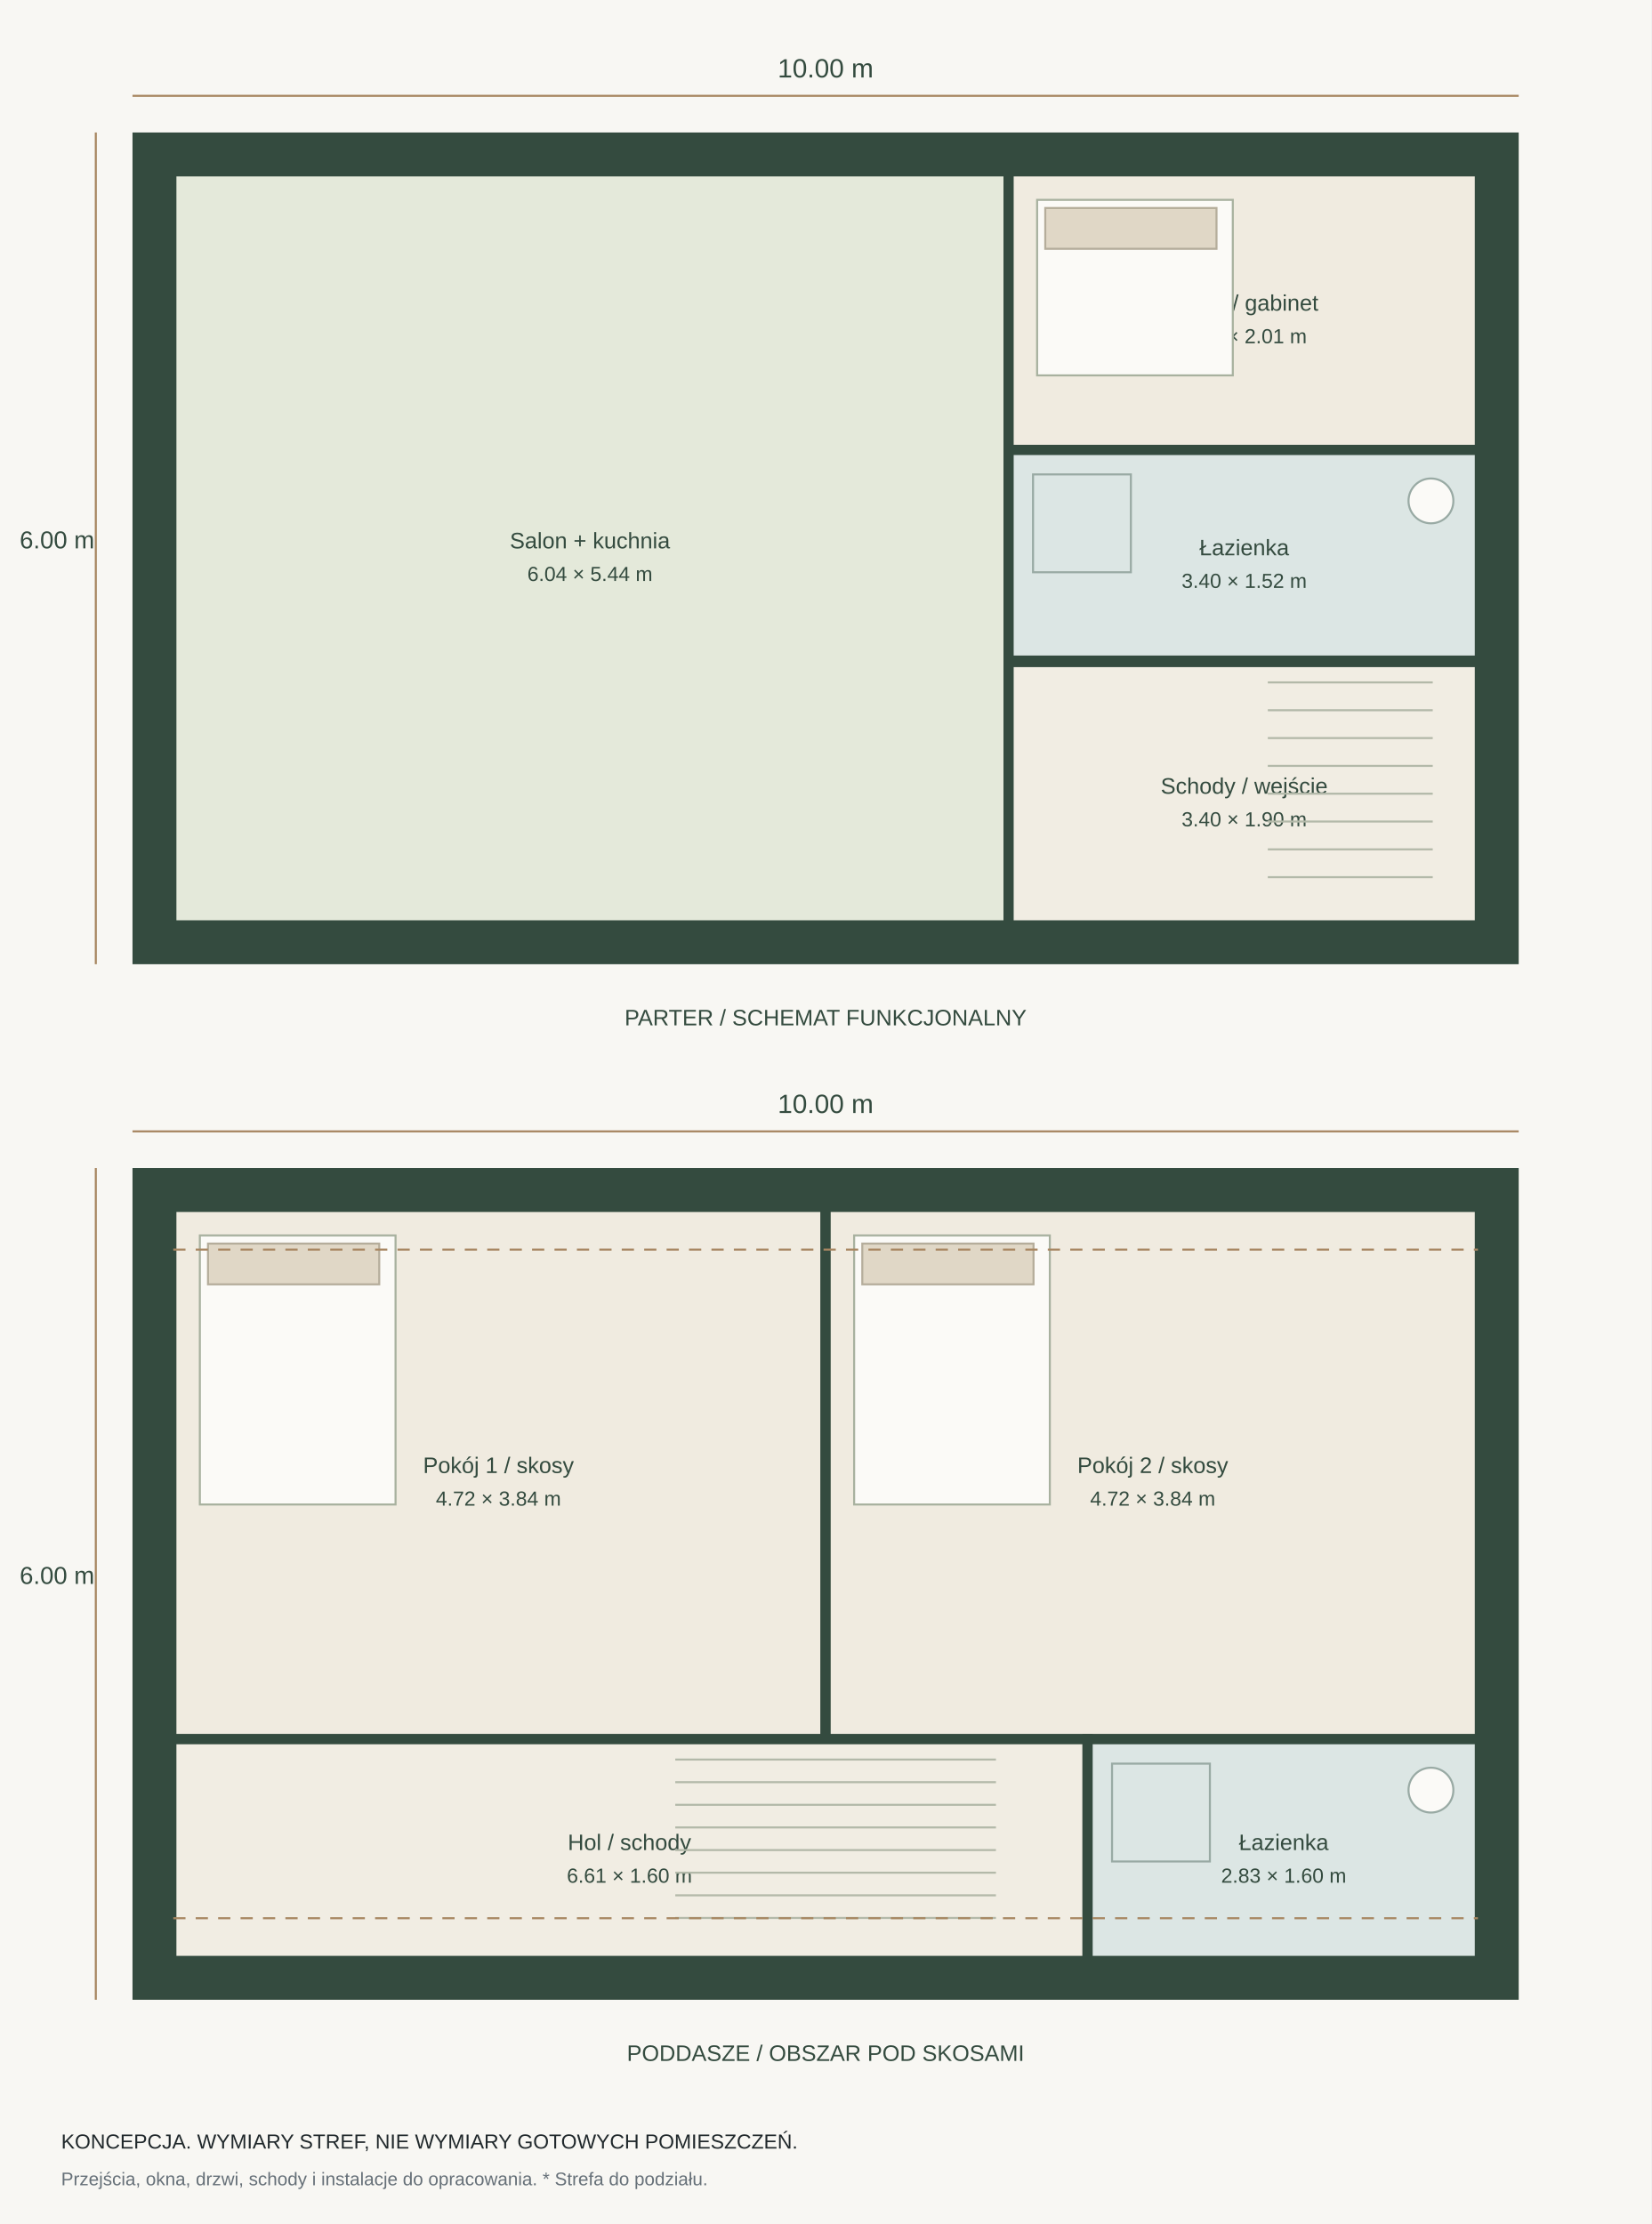
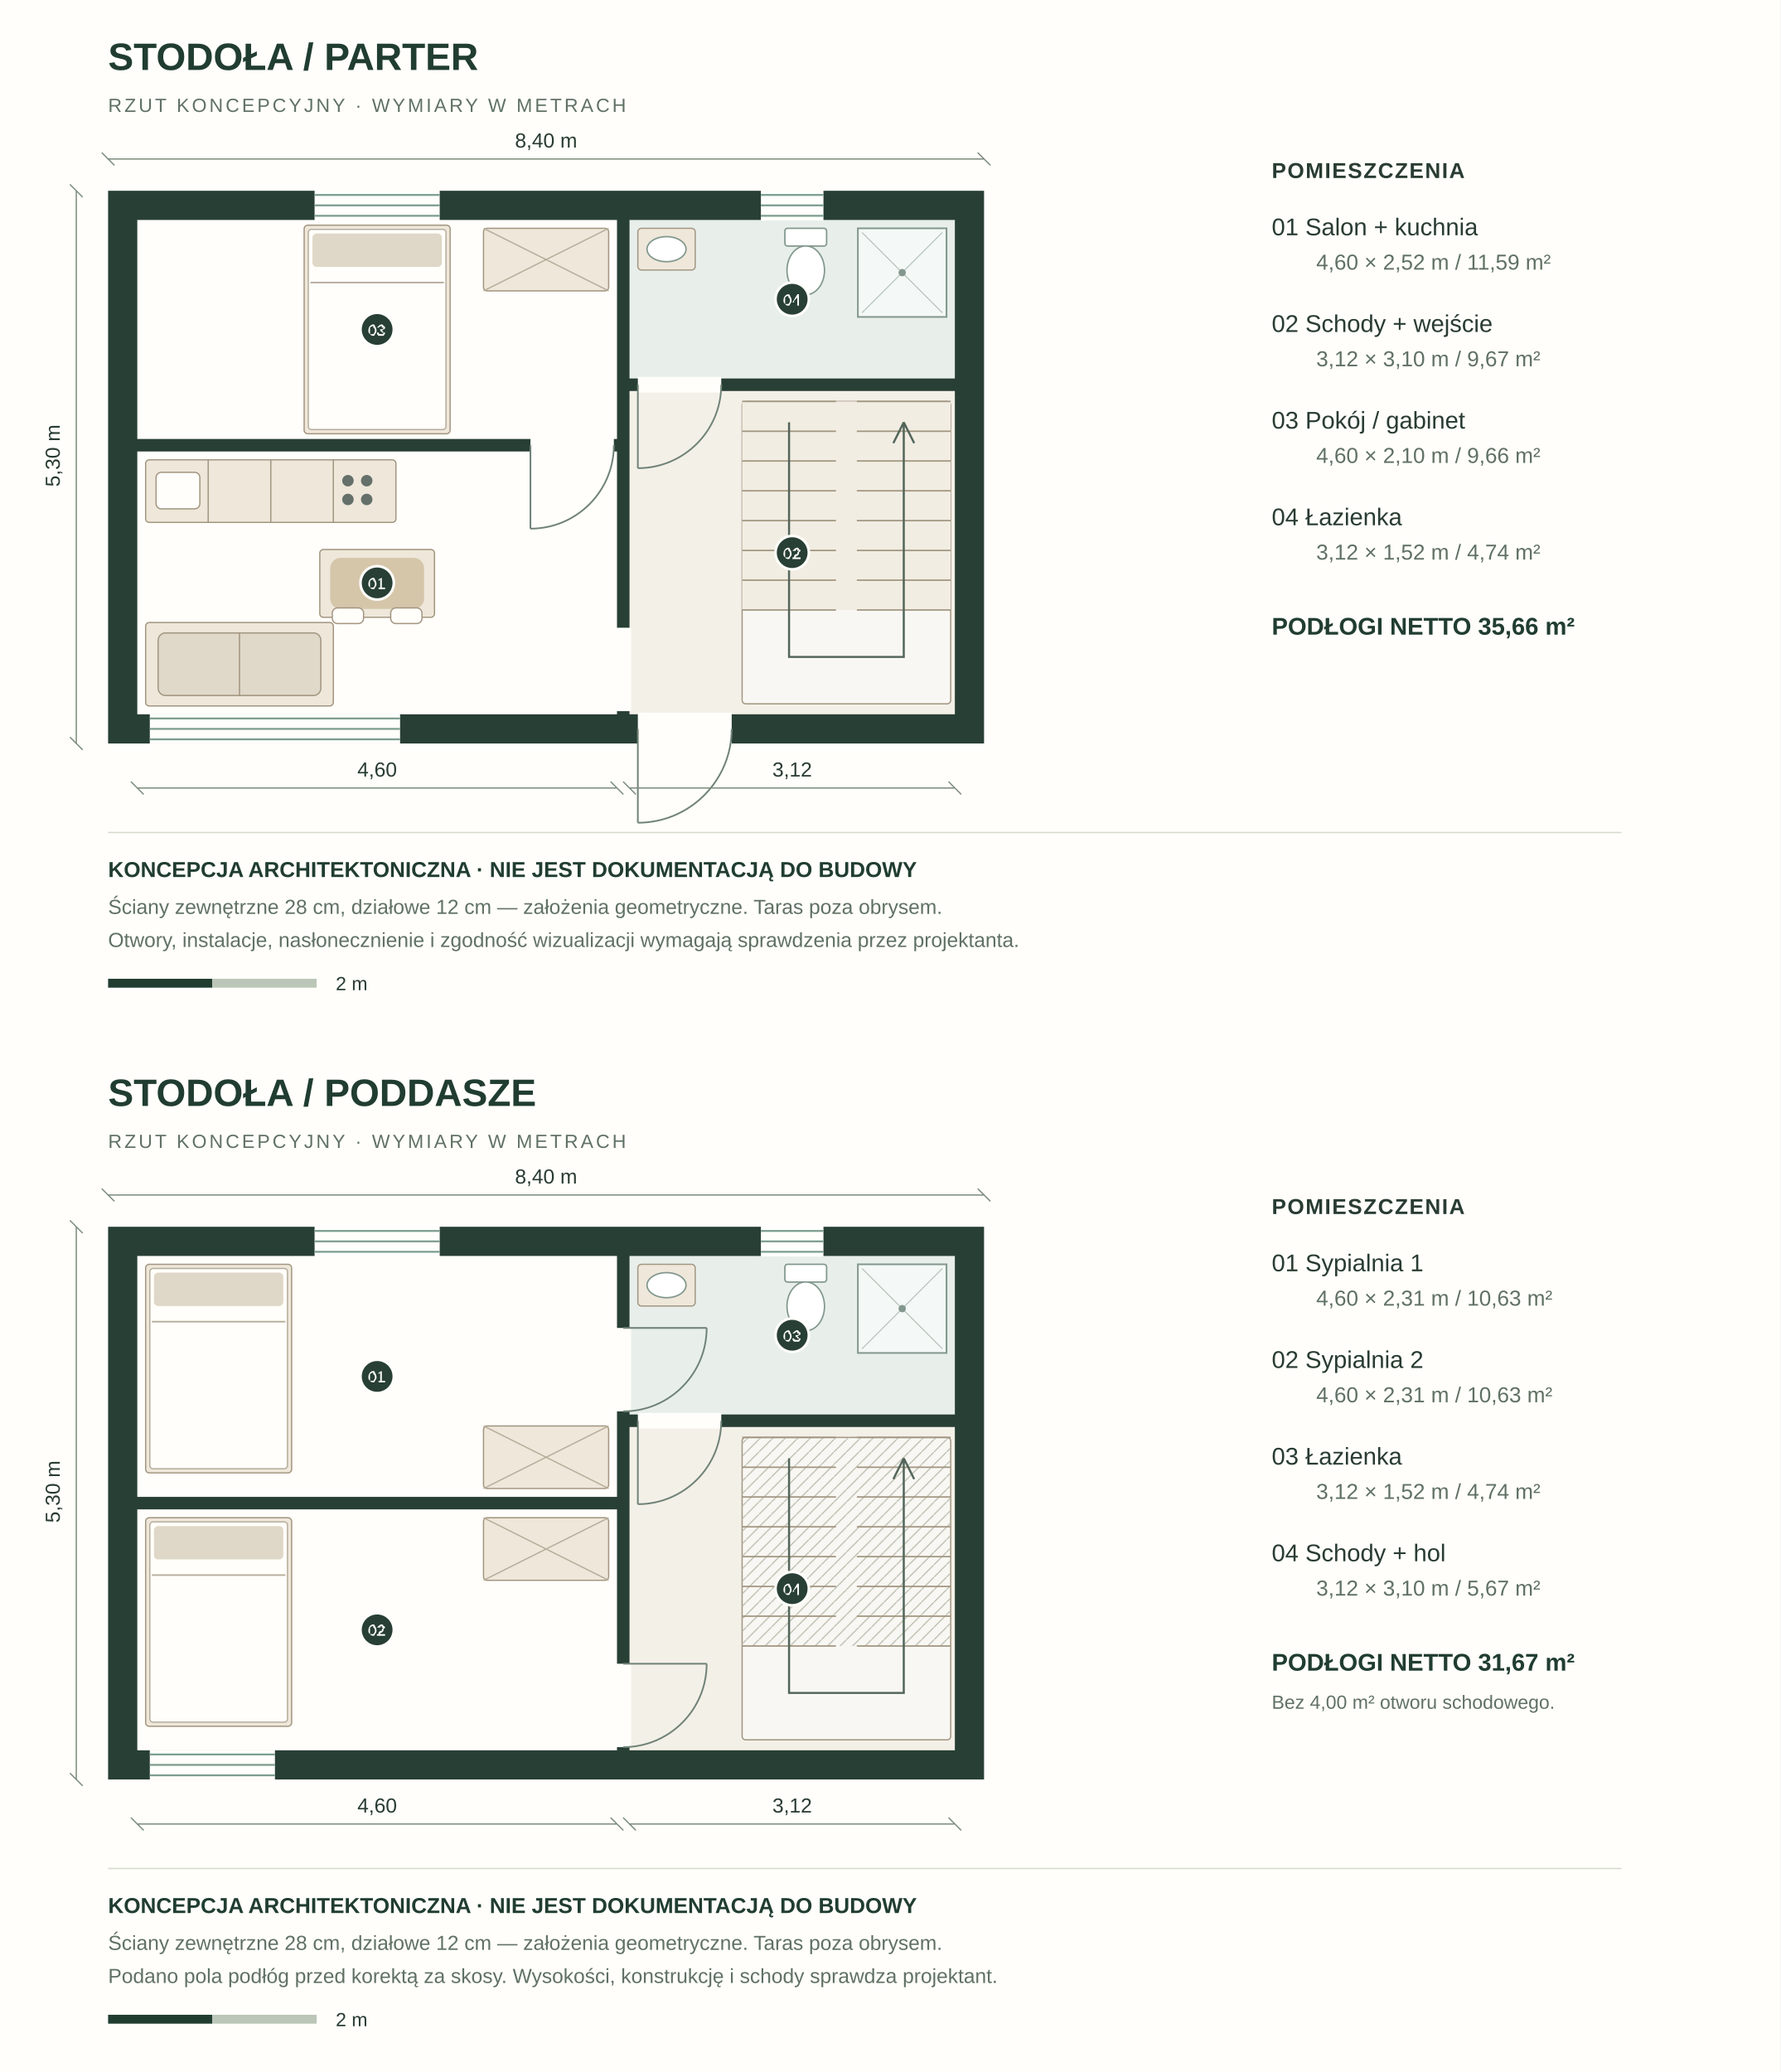
- <svg xmlns="http://www.w3.org/2000/svg" viewBox="0 0 810 1091" role="img">
-   <rect width="100%" height="100%" fill="#f8f7f3" />
-   <rect x="65" y="65" width="680" height="408" fill="#344b3f" />
-   <rect x="84.04" y="84.04" width="410.72" height="369.92" fill="#e4e9da" stroke="#344b3f" stroke-width="5" />
-   <text x="289.4" y="269" font-family="Arial,sans-serif" font-size="11" fill="#344b3f" text-anchor="middle">Salon + kuchnia</text>
-   <text x="289.4" y="285" font-family="Arial,sans-serif" font-size="10" fill="#344b3f" text-anchor="middle">6.04 × 5.44 m</text>
-   <rect x="494.76" y="84.04" width="231.2" height="136.68" fill="#f0ebe0" stroke="#344b3f" stroke-width="5" />
-   <text x="610.36" y="152.38" font-family="Arial,sans-serif" font-size="11" fill="#344b3f" text-anchor="middle">Pokój / gabinet</text>
-   <text x="610.36" y="168.38" font-family="Arial,sans-serif" font-size="10" fill="#344b3f" text-anchor="middle">3.40 × 2.01 m</text>
-   <rect x="508.76" y="98.04" width="96" height="86.11" fill="#fbfaf7" stroke="#a8b19f" stroke-width="1" />
-   <rect x="512.76" y="102.04" width="84" height="20" fill="#e0d7c6" stroke="#b5ad9b" />
-   <rect x="494.76" y="220.72" width="231.2" height="103.36" fill="#dce6e4" stroke="#344b3f" stroke-width="5" />
-   <text x="610.36" y="272.4" font-family="Arial,sans-serif" font-size="11" fill="#344b3f" text-anchor="middle">Łazienka</text>
-   <text x="610.36" y="288.4" font-family="Arial,sans-serif" font-size="10" fill="#344b3f" text-anchor="middle">3.40 × 1.52 m</text>
-   <rect x="506.76" y="232.72" width="48" height="48" fill="none" stroke="#99aaa4" />
-   <circle cx="701.96" cy="245.72" r="11" fill="#fbfaf7" stroke="#99aaa4" />
-   <rect x="494.76" y="324.76" width="231.2" height="129.2" fill="#f1ede3" stroke="#344b3f" stroke-width="5" />
-   <text x="610.36" y="389.36" font-family="Arial,sans-serif" font-size="11" fill="#344b3f" text-anchor="middle">Schody / wejście</text>
-   <text x="610.36" y="405.36" font-family="Arial,sans-serif" font-size="10" fill="#344b3f" text-anchor="middle">3.40 × 1.90 m</text>
-   <path d="M621.92 334.76h80.92" stroke="#b3b9a9" />
-   <path d="M621.92 348.41h80.92" stroke="#b3b9a9" />
-   <path d="M621.92 362.06h80.92" stroke="#b3b9a9" />
-   <path d="M621.92 375.71h80.92" stroke="#b3b9a9" />
-   <path d="M621.92 389.36h80.92" stroke="#b3b9a9" />
-   <path d="M621.92 403.01h80.92" stroke="#b3b9a9" />
-   <path d="M621.92 416.66h80.92" stroke="#b3b9a9" />
-   <path d="M621.92 430.31h80.92" stroke="#b3b9a9" />
-   <path d="M65 47h680M47 65v408" stroke="#a78661" fill="none" />
-   <text x="405" y="38" font-family="Arial,sans-serif" font-size="13" fill="#344b3f" text-anchor="middle">10.00 m</text>
-   <text x="28" y="269" font-family="Arial,sans-serif" font-size="12" fill="#344b3f" text-anchor="middle">6.00 m</text>
-   <text x="405" y="503" font-family="Arial,sans-serif" font-size="11" fill="#344b3f" text-anchor="middle">PARTER / SCHEMAT FUNKCJONALNY</text>
-   <rect x="65" y="573" width="680" height="408" fill="#344b3f" />
-   <rect x="84.04" y="592.04" width="320.96" height="261.12" fill="#f0ebe0" stroke="#344b3f" stroke-width="5" />
-   <text x="244.52" y="722.6" font-family="Arial,sans-serif" font-size="11" fill="#344b3f" text-anchor="middle">Pokój 1 / skosy</text>
-   <text x="244.52" y="738.6" font-family="Arial,sans-serif" font-size="10" fill="#344b3f" text-anchor="middle">4.72 × 3.84 m</text>
-   <rect x="98.04" y="606.04" width="96" height="132" fill="#fbfaf7" stroke="#a8b19f" stroke-width="1" />
-   <rect x="102.04" y="610.04" width="84" height="20" fill="#e0d7c6" stroke="#b5ad9b" />
-   <rect x="405" y="592.04" width="320.96" height="261.12" fill="#f0ebe0" stroke="#344b3f" stroke-width="5" />
-   <text x="565.48" y="722.6" font-family="Arial,sans-serif" font-size="11" fill="#344b3f" text-anchor="middle">Pokój 2 / skosy</text>
-   <text x="565.48" y="738.6" font-family="Arial,sans-serif" font-size="10" fill="#344b3f" text-anchor="middle">4.72 × 3.84 m</text>
-   <rect x="419" y="606.04" width="96" height="132" fill="#fbfaf7" stroke="#a8b19f" stroke-width="1" />
-   <rect x="423" y="610.04" width="84" height="20" fill="#e0d7c6" stroke="#b5ad9b" />
-   <rect x="84.04" y="853.16" width="449.48" height="108.8" fill="#f1ede3" stroke="#344b3f" stroke-width="5" />
-   <text x="308.78" y="907.56" font-family="Arial,sans-serif" font-size="11" fill="#344b3f" text-anchor="middle">Hol / schody</text>
-   <text x="308.78" y="923.56" font-family="Arial,sans-serif" font-size="10" fill="#344b3f" text-anchor="middle">6.61 × 1.60 m</text>
-   <path d="M331.25 863.16h157.32" stroke="#b3b9a9" />
-   <path d="M331.25 874.26h157.32" stroke="#b3b9a9" />
-   <path d="M331.25 885.36h157.32" stroke="#b3b9a9" />
-   <path d="M331.25 896.46h157.32" stroke="#b3b9a9" />
-   <path d="M331.25 907.56h157.32" stroke="#b3b9a9" />
-   <path d="M331.25 918.66h157.32" stroke="#b3b9a9" />
-   <path d="M331.25 929.76h157.32" stroke="#b3b9a9" />
-   <path d="M331.25 940.86h157.32" stroke="#b3b9a9" />
-   <rect x="533.52" y="853.16" width="192.44" height="108.8" fill="#dce6e4" stroke="#344b3f" stroke-width="5" />
-   <text x="629.74" y="907.56" font-family="Arial,sans-serif" font-size="11" fill="#344b3f" text-anchor="middle">Łazienka</text>
-   <text x="629.74" y="923.56" font-family="Arial,sans-serif" font-size="10" fill="#344b3f" text-anchor="middle">2.83 × 1.60 m</text>
-   <rect x="545.52" y="865.16" width="48" height="48" fill="none" stroke="#99aaa4" />
-   <circle cx="701.96" cy="878.16" r="11" fill="#fbfaf7" stroke="#99aaa4" />
-   <path d="M85 613h640M85 941h640" stroke="#a78661" stroke-dasharray="6 5" fill="none" />
-   <path d="M65 555h680M47 573v408" stroke="#a78661" fill="none" />
-   <text x="405" y="546" font-family="Arial,sans-serif" font-size="13" fill="#344b3f" text-anchor="middle">10.00 m</text>
-   <text x="28" y="777" font-family="Arial,sans-serif" font-size="12" fill="#344b3f" text-anchor="middle">6.00 m</text>
-   <text x="405" y="1011" font-family="Arial,sans-serif" font-size="11" fill="#344b3f" text-anchor="middle">PODDASZE / OBSZAR POD SKOSAMI</text>
-   <text x="30" y="1054" font-family="Arial" font-size="10" fill="#20282b">KONCEPCJA. WYMIARY STREF, NIE WYMIARY GOTOWYCH POMIESZCZEŃ.</text>
-   <text x="30" y="1072" font-family="Arial" font-size="9" fill="#667078">Przejścia, okna, drzwi, schody i instalacje do opracowania. * Strefa do podziału.</text>
+ <svg xmlns="http://www.w3.org/2000/svg" viewBox="0 0 1400 1629.2" role="img" aria-labelledby="title desc">
+   <defs>
+     <pattern id="hatch" width=".12" height=".12" patternUnits="userSpaceOnUse">
+       <path d="M0 .12L.12 0" stroke="#b6bbaa" stroke-width=".01" />
+     </pattern>
+   </defs>
+   <rect width="100%" height="100%" fill="#fffefa" />
+   <g font-family="Arial, sans-serif" fill="#293c31">
+     <g transform="translate(0 0)">
+       <text x="85" y="55" font-size="30" font-weight="600" fill="#203d30">STODOŁA / PARTER</text>
+       <text x="85" y="88" font-size="15" letter-spacing="2" fill="#607164">RZUT KONCEPCYJNY · WYMIARY W METRACH</text>
+       <g transform="translate(85 150) scale(82)">
+         <rect x="0" y="0" width="8.4" height="5.3" fill="#283f35" />
+         <rect x="0.28" y="2.5" width="4.6" height="2.52" fill="#fffefa" />
+         <rect x="5" y="1.92" width="3.12" height="3.1" fill="#f3f0e8" />
+         <rect x="0.28" y="0.28" width="4.6" height="2.1" fill="#fffefa" />
+         <rect x="5" y="0.28" width="3.12" height="1.52" fill="#e8efeb" />
+         <path d="M0.4 5.16h2.4" stroke="#fffefa" stroke-width=".29" />
+         <path d="M0.4 5.06h2.4" stroke="#7c9d8f" stroke-width=".018" />
+         <path d="M0.4 5.16h2.4" stroke="#7c9d8f" stroke-width=".018" />
+         <path d="M0.4 5.26h2.4" stroke="#7c9d8f" stroke-width=".018" />
+         <path d="M1.98 0.14h1.2" stroke="#fffefa" stroke-width=".29" />
+         <path d="M1.98 0.04h1.2" stroke="#7c9d8f" stroke-width=".018" />
+         <path d="M1.98 0.14h1.2" stroke="#7c9d8f" stroke-width=".018" />
+         <path d="M1.98 0.24h1.2" stroke="#7c9d8f" stroke-width=".018" />
+         <path d="M6.26 0.14h0.6" stroke="#fffefa" stroke-width=".29" />
+         <path d="M6.26 0.04h0.6" stroke="#7c9d8f" stroke-width=".018" />
+         <path d="M6.26 0.14h0.6" stroke="#7c9d8f" stroke-width=".018" />
+         <path d="M6.26 0.24h0.6" stroke="#7c9d8f" stroke-width=".018" />
+         <path d="M4.94 4.19v0.8" stroke="#fffefa" stroke-width=".15" />
+         <path d="M5.08 1.86h0.8" stroke="#fffefa" stroke-width=".15" />
+         <path d="M5.08 1.86v0.8M5.88 1.86a0.8 0.8 0 0 1 -0.8 0.8" fill="none" stroke="#6f8276" stroke-width=".016" />
+         <path d="M4.05 2.44h0.8" stroke="#fffefa" stroke-width=".15" />
+         <path d="M4.05 2.44v0.8M4.85 2.44a0.8 0.8 0 0 1 -0.8 0.8" fill="none" stroke="#6f8276" stroke-width=".016" />
+         <path d="M5.08 5.16h0.9" stroke="#fffefa" stroke-width=".31" />
+         <path d="M5.08 5.16v0.9M5.98 5.16a0.9 0.9 0 0 1 -0.9 0.9" fill="none" stroke="#6f8276" stroke-width=".016" />
+         <g data-furniture="kitchen">
+           <rect x="0.36" y="2.58" width="2.4" height="0.6" rx=".035" fill="#eee7da" stroke="#a29580" stroke-width=".012" />
+           <path d="M0.96 2.58v0.6" stroke="#a29580" stroke-width=".012" />
+           <path d="M1.56 2.58v0.6" stroke="#a29580" stroke-width=".012" />
+           <path d="M2.16 2.58v0.6" stroke="#a29580" stroke-width=".012" />
+           <rect x="0.46" y="2.7" width="0.42" height="0.35" rx=".05" fill="#fffefa" stroke="#a29580" stroke-width=".012" />
+           <circle cx="2.3" cy="2.78" r=".055" fill="#647069" />
+           <circle cx="2.48" cy="2.78" r=".055" fill="#647069" />
+           <circle cx="2.3" cy="2.96" r=".055" fill="#647069" />
+           <circle cx="2.48" cy="2.96" r=".055" fill="#647069" />
+         </g>
+         <g data-furniture="sofa">
+           <rect x="0.36" y="4.14" width="1.8" height="0.8" rx=".035" fill="#eee7da" stroke="#a29580" stroke-width=".012" />
+           <rect x="0.48" y="4.24" width="1.56" height="0.6" rx=".07" fill="#e0d8c8" stroke="#a29580" stroke-width=".012" />
+           <path d="M1.26 4.24v0.6" stroke="#a29580" stroke-width=".012" />
+         </g>
+         <g data-furniture="table">
+           <rect x="2.03" y="3.44" width="1.1" height="0.65" rx=".035" fill="#eee7da" stroke="#a29580" stroke-width=".012" />
+           <rect x="2.13" y="3.52" width="0.9" height="0.49" rx=".10" fill="#d5c6aa" />
+           <rect x="2.15" y="4" width="0.3" height="0.15" rx=".05" fill="#fffefa" stroke="#a29580" stroke-width=".012" />
+           <rect x="2.71" y="4" width="0.3" height="0.15" rx=".05" fill="#fffefa" stroke="#a29580" stroke-width=".012" />
+         </g>
+         <g data-furniture="stairs">
+           <rect x="6.08" y="2.02" width="2" height="2.9" rx=".035" fill="#f8f7f3" stroke="#a29580" stroke-width=".012" />
+           <rect x="6.08" y="2.02" width="2" height="2" fill="#f1ede3" />
+           <path d="M6.08 2.02h.90M7.18 2.02h.90" stroke="#a29580" stroke-width=".014" />
+           <path d="M6.08 2.306h.90M7.18 2.306h.90" stroke="#a29580" stroke-width=".014" />
+           <path d="M6.08 2.591h.90M7.18 2.591h.90" stroke="#a29580" stroke-width=".014" />
+           <path d="M6.08 2.877h.90M7.18 2.877h.90" stroke="#a29580" stroke-width=".014" />
+           <path d="M6.08 3.163h.90M7.18 3.163h.90" stroke="#a29580" stroke-width=".014" />
+           <path d="M6.08 3.449h.90M7.18 3.449h.90" stroke="#a29580" stroke-width=".014" />
+           <path d="M6.08 3.734h.90M7.18 3.734h.90" stroke="#a29580" stroke-width=".014" />
+           <path d="M6.08 4.02h.90M7.18 4.02h.90" stroke="#a29580" stroke-width=".014" />
+           <path d="M6.53 2.22v2.25h1.10V2.22l-.10 .20m.10-.20 .10 .20" fill="none" stroke="#53655a" stroke-width=".02" />
+         </g>
+         <g data-furniture="bed">
+           <rect x="1.88" y="0.33" width="1.4" height="2" rx=".035" fill="#eee7da" stroke="#a29580" stroke-width=".012" />
+           <rect x="1.92" y="0.37" width="1.32" height="1.92" rx=".03" fill="#fffefa" stroke="#b5ac9b" stroke-width=".012" />
+           <rect x="1.96" y="0.41" width="1.24" height="0.32" rx=".04" fill="#dfd7c7" />
+           <path d="M1.94 0.88h1.28" stroke="#b5ac9b" stroke-width=".015" />
+         </g>
+         <g data-furniture="wardrobe">
+           <rect x="3.6" y="0.36" width="1.2" height="0.6" rx=".035" fill="#eee7da" stroke="#a29580" stroke-width=".012" />
+           <path d="M3.6 0.36l1.2 0.6m-1.2 0l1.2 -0.6" stroke="#b7ac99" stroke-width=".012" />
+         </g>
+         <g data-furniture="shower">
+           <rect x="7.19" y="0.36" width="0.85" height="0.85" fill="#f4f8f6" stroke="#82978d" stroke-width=".016" />
+           <path d="M7.23 0.4l0.77 0.77m-0.77 0l0.77 -0.77" stroke="#b3c3ba" stroke-width=".01" />
+           <circle cx="7.615" cy="0.785" r=".035" fill="#82978d" />
+         </g>
+         <g data-furniture="wc">
+           <rect x="6.49" y="0.36" width="0.4" height="0.17" rx=".025" fill="white" stroke="#82978d" stroke-width=".014" />
+           <ellipse cx="6.69" cy="0.763" rx="0.18" ry="0.234" fill="white" stroke="#82978d" stroke-width=".014" />
+         </g>
+         <g data-furniture="basin">
+           <rect x="5.08" y="0.36" width="0.55" height="0.4" rx=".035" fill="#eee7da" stroke="#a29580" stroke-width=".012" />
+           <ellipse cx="5.355" cy="0.56" rx="0.187" ry="0.12" fill="white" stroke="#82978d" stroke-width=".014" />
+         </g>
+         <circle cx="2.58" cy="3.76" r=".16" fill="#283f35" stroke="#fffefa" stroke-width=".025" />
+         <text x="2.58" y="3.82" font-size="0.15" text-anchor="middle" fill="white">01</text>
+         <circle cx="6.56" cy="3.47" r=".16" fill="#283f35" stroke="#fffefa" stroke-width=".025" />
+         <text x="6.56" y="3.53" font-size="0.15" text-anchor="middle" fill="white">02</text>
+         <circle cx="2.58" cy="1.33" r=".16" fill="#283f35" stroke="#fffefa" stroke-width=".025" />
+         <text x="2.58" y="1.39" font-size="0.15" text-anchor="middle" fill="white">03</text>
+         <circle cx="6.56" cy="1.04" r=".16" fill="#283f35" stroke="#fffefa" stroke-width=".025" />
+         <text x="6.56" y="1.1" font-size="0.15" text-anchor="middle" fill="white">04</text>
+       </g>
+       <path d="M85 125L773.8 125M80 120l10 10M768.8 120l10 10" stroke="#7d8c7e" fill="none" />
+       <text x="429.4" y="116" font-size="16" text-anchor="middle">8,40 m</text>
+       <path d="M60 150L60 584.6M55 145l10 10M55 579.6l10 10" stroke="#7d8c7e" fill="none" />
+       <text x="47" y="358.3" font-size="16" text-anchor="middle" transform="rotate(-90 47 358.3)">5,30 m</text>
+       <path d="M107.96 619.6L485.16 619.6M102.96 614.6l10 10M480.16 614.6l10 10" stroke="#7d8c7e" fill="none" />
+       <text x="296.56" y="610.6" font-size="16" text-anchor="middle">4,60</text>
+       <path d="M495 619.6L750.84 619.6M490 614.6l10 10M745.84 614.6l10 10" stroke="#7d8c7e" fill="none" />
+       <text x="622.92" y="610.6" font-size="16" text-anchor="middle">3,12</text>
+       <text x="1000" y="140" font-size="17" font-weight="600" letter-spacing="1">POMIESZCZENIA</text>
+       <text x="1000" y="185" font-size="19" font-weight="500">01   Salon + kuchnia</text>
+       <text x="1035" y="212" font-size="17" fill="#607164">4,60 × 2,52 m   /   11,59 m²</text>
+       <text x="1000" y="261" font-size="19" font-weight="500">02   Schody + wejście</text>
+       <text x="1035" y="288" font-size="17" fill="#607164">3,12 × 3,10 m   /   9,67 m²</text>
+       <text x="1000" y="337" font-size="19" font-weight="500">03   Pokój / gabinet</text>
+       <text x="1035" y="364" font-size="17" fill="#607164">4,60 × 2,10 m   /   9,66 m²</text>
+       <text x="1000" y="413" font-size="19" font-weight="500">04   Łazienka</text>
+       <text x="1035" y="440" font-size="17" fill="#607164">3,12 × 1,52 m   /   4,74 m²</text>
+       <text x="1000" y="499" font-size="19" font-weight="600" fill="#203d30">PODŁOGI NETTO   35,66 m²</text>
+       <path d="M85 654.6h1190" stroke="#d4dacd" />
+       <text x="85" y="689.6" font-size="17" font-weight="600" fill="#203d30">KONCEPCJA ARCHITEKTONICZNA · NIE JEST DOKUMENTACJĄ DO BUDOWY</text>
+       <text x="85" y="718.6" font-size="16" fill="#607164">Ściany zewnętrzne 28 cm, działowe 12 cm — założenia geometryczne. Taras poza obrysem.</text>
+       <text x="85" y="744.6" font-size="16" fill="#607164">Otwory, instalacje, nasłonecznienie i zgodność wizualizacji wymagają sprawdzenia przez projektanta.</text>
+       <rect x="85" y="769.6" width="82" height="7" fill="#203d30" />
+       <rect x="167" y="769.6" width="82" height="7" fill="#bbc6b8" />
+       <text x="264" y="778.6" font-size="15">2 m</text>
+     </g>
+     <g transform="translate(0 814.6)">
+       <text x="85" y="55" font-size="30" font-weight="600" fill="#203d30">STODOŁA / PODDASZE</text>
+       <text x="85" y="88" font-size="15" letter-spacing="2" fill="#607164">RZUT KONCEPCYJNY · WYMIARY W METRACH</text>
+       <g transform="translate(85 150) scale(82)">
+         <rect x="0" y="0" width="8.4" height="5.3" fill="#283f35" />
+         <rect x="0.28" y="0.28" width="4.6" height="2.31" fill="#fffefa" />
+         <rect x="0.28" y="2.71" width="4.6" height="2.31" fill="#fffefa" />
+         <rect x="5" y="0.28" width="3.12" height="1.52" fill="#e8efeb" />
+         <rect x="5" y="1.92" width="3.12" height="3.1" fill="#f3f0e8" />
+         <path d="M1.98 0.14h1.2" stroke="#fffefa" stroke-width=".29" />
+         <path d="M1.98 0.04h1.2" stroke="#7c9d8f" stroke-width=".018" />
+         <path d="M1.98 0.14h1.2" stroke="#7c9d8f" stroke-width=".018" />
+         <path d="M1.98 0.24h1.2" stroke="#7c9d8f" stroke-width=".018" />
+         <path d="M0.4 5.16h1.2" stroke="#fffefa" stroke-width=".29" />
+         <path d="M0.4 5.06h1.2" stroke="#7c9d8f" stroke-width=".018" />
+         <path d="M0.4 5.16h1.2" stroke="#7c9d8f" stroke-width=".018" />
+         <path d="M0.4 5.26h1.2" stroke="#7c9d8f" stroke-width=".018" />
+         <path d="M6.26 0.14h0.6" stroke="#fffefa" stroke-width=".29" />
+         <path d="M6.26 0.04h0.6" stroke="#7c9d8f" stroke-width=".018" />
+         <path d="M6.26 0.14h0.6" stroke="#7c9d8f" stroke-width=".018" />
+         <path d="M6.26 0.24h0.6" stroke="#7c9d8f" stroke-width=".018" />
+         <path d="M5.08 1.86h0.8" stroke="#fffefa" stroke-width=".15" />
+         <path d="M5.08 1.86v0.8M5.88 1.86a0.8 0.8 0 0 1 -0.8 0.8" fill="none" stroke="#6f8276" stroke-width=".016" />
+         <path d="M4.94 0.97v0.8" stroke="#fffefa" stroke-width=".15" />
+         <path d="M4.94 0.97h0.8M4.94 1.77a0.8 0.8 0 0 0 0.8 -0.8" fill="none" stroke="#6f8276" stroke-width=".016" />
+         <path d="M4.94 4.19v0.8" stroke="#fffefa" stroke-width=".15" />
+         <path d="M4.94 4.19h0.8M4.94 4.99a0.8 0.8 0 0 0 0.8 -0.8" fill="none" stroke="#6f8276" stroke-width=".016" />
+         <g data-furniture="bed">
+           <rect x="0.36" y="0.36" width="1.4" height="2" rx=".035" fill="#eee7da" stroke="#a29580" stroke-width=".012" />
+           <rect x="0.4" y="0.4" width="1.32" height="1.92" rx=".03" fill="#fffefa" stroke="#b5ac9b" stroke-width=".012" />
+           <rect x="0.44" y="0.44" width="1.24" height="0.32" rx=".04" fill="#dfd7c7" />
+           <path d="M0.42 0.91h1.28" stroke="#b5ac9b" stroke-width=".015" />
+         </g>
+         <g data-furniture="wardrobe">
+           <rect x="3.6" y="1.91" width="1.2" height="0.6" rx=".035" fill="#eee7da" stroke="#a29580" stroke-width=".012" />
+           <path d="M3.6 1.91l1.2 0.6m-1.2 0l1.2 -0.6" stroke="#b7ac99" stroke-width=".012" />
+         </g>
+         <g data-furniture="bed">
+           <rect x="0.36" y="2.79" width="1.4" height="2" rx=".035" fill="#eee7da" stroke="#a29580" stroke-width=".012" />
+           <rect x="0.4" y="2.83" width="1.32" height="1.92" rx=".03" fill="#fffefa" stroke="#b5ac9b" stroke-width=".012" />
+           <rect x="0.44" y="2.87" width="1.24" height="0.32" rx=".04" fill="#dfd7c7" />
+           <path d="M0.42 3.34h1.28" stroke="#b5ac9b" stroke-width=".015" />
+         </g>
+         <g data-furniture="wardrobe">
+           <rect x="3.6" y="2.79" width="1.2" height="0.6" rx=".035" fill="#eee7da" stroke="#a29580" stroke-width=".012" />
+           <path d="M3.6 2.79l1.2 0.6m-1.2 0l1.2 -0.6" stroke="#b7ac99" stroke-width=".012" />
+         </g>
+         <g data-furniture="shower">
+           <rect x="7.19" y="0.36" width="0.85" height="0.85" fill="#f4f8f6" stroke="#82978d" stroke-width=".016" />
+           <path d="M7.23 0.4l0.77 0.77m-0.77 0l0.77 -0.77" stroke="#b3c3ba" stroke-width=".01" />
+           <circle cx="7.615" cy="0.785" r=".035" fill="#82978d" />
+         </g>
+         <g data-furniture="wc">
+           <rect x="6.49" y="0.36" width="0.4" height="0.17" rx=".025" fill="white" stroke="#82978d" stroke-width=".014" />
+           <ellipse cx="6.69" cy="0.763" rx="0.18" ry="0.234" fill="white" stroke="#82978d" stroke-width=".014" />
+         </g>
+         <g data-furniture="basin">
+           <rect x="5.08" y="0.36" width="0.55" height="0.4" rx=".035" fill="#eee7da" stroke="#a29580" stroke-width=".012" />
+           <ellipse cx="5.355" cy="0.56" rx="0.187" ry="0.12" fill="white" stroke="#82978d" stroke-width=".014" />
+         </g>
+         <g data-furniture="stairs">
+           <rect x="6.08" y="2.02" width="2" height="2.9" rx=".035" fill="#f8f7f3" stroke="#a29580" stroke-width=".012" />
+           <rect x="6.08" y="2.02" width="2" height="2" fill="url(#hatch)" />
+           <path d="M6.08 2.02h.90M7.18 2.02h.90" stroke="#a29580" stroke-width=".014" />
+           <path d="M6.08 2.306h.90M7.18 2.306h.90" stroke="#a29580" stroke-width=".014" />
+           <path d="M6.08 2.591h.90M7.18 2.591h.90" stroke="#a29580" stroke-width=".014" />
+           <path d="M6.08 2.877h.90M7.18 2.877h.90" stroke="#a29580" stroke-width=".014" />
+           <path d="M6.08 3.163h.90M7.18 3.163h.90" stroke="#a29580" stroke-width=".014" />
+           <path d="M6.08 3.449h.90M7.18 3.449h.90" stroke="#a29580" stroke-width=".014" />
+           <path d="M6.08 3.734h.90M7.18 3.734h.90" stroke="#a29580" stroke-width=".014" />
+           <path d="M6.08 4.02h.90M7.18 4.02h.90" stroke="#a29580" stroke-width=".014" />
+           <path d="M6.53 2.22v2.25h1.10V2.22l-.10 .20m.10-.20 .10 .20" fill="none" stroke="#53655a" stroke-width=".02" />
+         </g>
+         <circle cx="2.58" cy="1.435" r=".16" fill="#283f35" stroke="#fffefa" stroke-width=".025" />
+         <text x="2.58" y="1.49" font-size="0.15" text-anchor="middle" fill="white">01</text>
+         <circle cx="2.58" cy="3.865" r=".16" fill="#283f35" stroke="#fffefa" stroke-width=".025" />
+         <text x="2.58" y="3.92" font-size="0.15" text-anchor="middle" fill="white">02</text>
+         <circle cx="6.56" cy="1.04" r=".16" fill="#283f35" stroke="#fffefa" stroke-width=".025" />
+         <text x="6.56" y="1.1" font-size="0.15" text-anchor="middle" fill="white">03</text>
+         <circle cx="6.56" cy="3.47" r=".16" fill="#283f35" stroke="#fffefa" stroke-width=".025" />
+         <text x="6.56" y="3.53" font-size="0.15" text-anchor="middle" fill="white">04</text>
+       </g>
+       <path d="M85 125L773.8 125M80 120l10 10M768.8 120l10 10" stroke="#7d8c7e" fill="none" />
+       <text x="429.4" y="116" font-size="16" text-anchor="middle">8,40 m</text>
+       <path d="M60 150L60 584.6M55 145l10 10M55 579.6l10 10" stroke="#7d8c7e" fill="none" />
+       <text x="47" y="358.3" font-size="16" text-anchor="middle" transform="rotate(-90 47 358.3)">5,30 m</text>
+       <path d="M107.96 619.6L485.16 619.6M102.96 614.6l10 10M480.16 614.6l10 10" stroke="#7d8c7e" fill="none" />
+       <text x="296.56" y="610.6" font-size="16" text-anchor="middle">4,60</text>
+       <path d="M495 619.6L750.84 619.6M490 614.6l10 10M745.84 614.6l10 10" stroke="#7d8c7e" fill="none" />
+       <text x="622.92" y="610.6" font-size="16" text-anchor="middle">3,12</text>
+       <text x="1000" y="140" font-size="17" font-weight="600" letter-spacing="1">POMIESZCZENIA</text>
+       <text x="1000" y="185" font-size="19" font-weight="500">01   Sypialnia 1</text>
+       <text x="1035" y="212" font-size="17" fill="#607164">4,60 × 2,31 m   /   10,63 m²</text>
+       <text x="1000" y="261" font-size="19" font-weight="500">02   Sypialnia 2</text>
+       <text x="1035" y="288" font-size="17" fill="#607164">4,60 × 2,31 m   /   10,63 m²</text>
+       <text x="1000" y="337" font-size="19" font-weight="500">03   Łazienka</text>
+       <text x="1035" y="364" font-size="17" fill="#607164">3,12 × 1,52 m   /   4,74 m²</text>
+       <text x="1000" y="413" font-size="19" font-weight="500">04   Schody + hol</text>
+       <text x="1035" y="440" font-size="17" fill="#607164">3,12 × 3,10 m   /   5,67 m²</text>
+       <text x="1000" y="499" font-size="19" font-weight="600" fill="#203d30">PODŁOGI NETTO   31,67 m²</text>
+       <text x="1000" y="529" font-size="15" fill="#607164">Bez 4,00 m² otworu schodowego.</text>
+       <path d="M85 654.6h1190" stroke="#d4dacd" />
+       <text x="85" y="689.6" font-size="17" font-weight="600" fill="#203d30">KONCEPCJA ARCHITEKTONICZNA · NIE JEST DOKUMENTACJĄ DO BUDOWY</text>
+       <text x="85" y="718.6" font-size="16" fill="#607164">Ściany zewnętrzne 28 cm, działowe 12 cm — założenia geometryczne. Taras poza obrysem.</text>
+       <text x="85" y="744.6" font-size="16" fill="#607164">Podano pola podłóg przed korektą za skosy. Wysokości, konstrukcję i schody sprawdza projektant.</text>
+       <rect x="85" y="769.6" width="82" height="7" fill="#203d30" />
+       <rect x="167" y="769.6" width="82" height="7" fill="#bbc6b8" />
+       <text x="264" y="778.6" font-size="15">2 m</text>
+     </g>
+   </g>
</svg>
